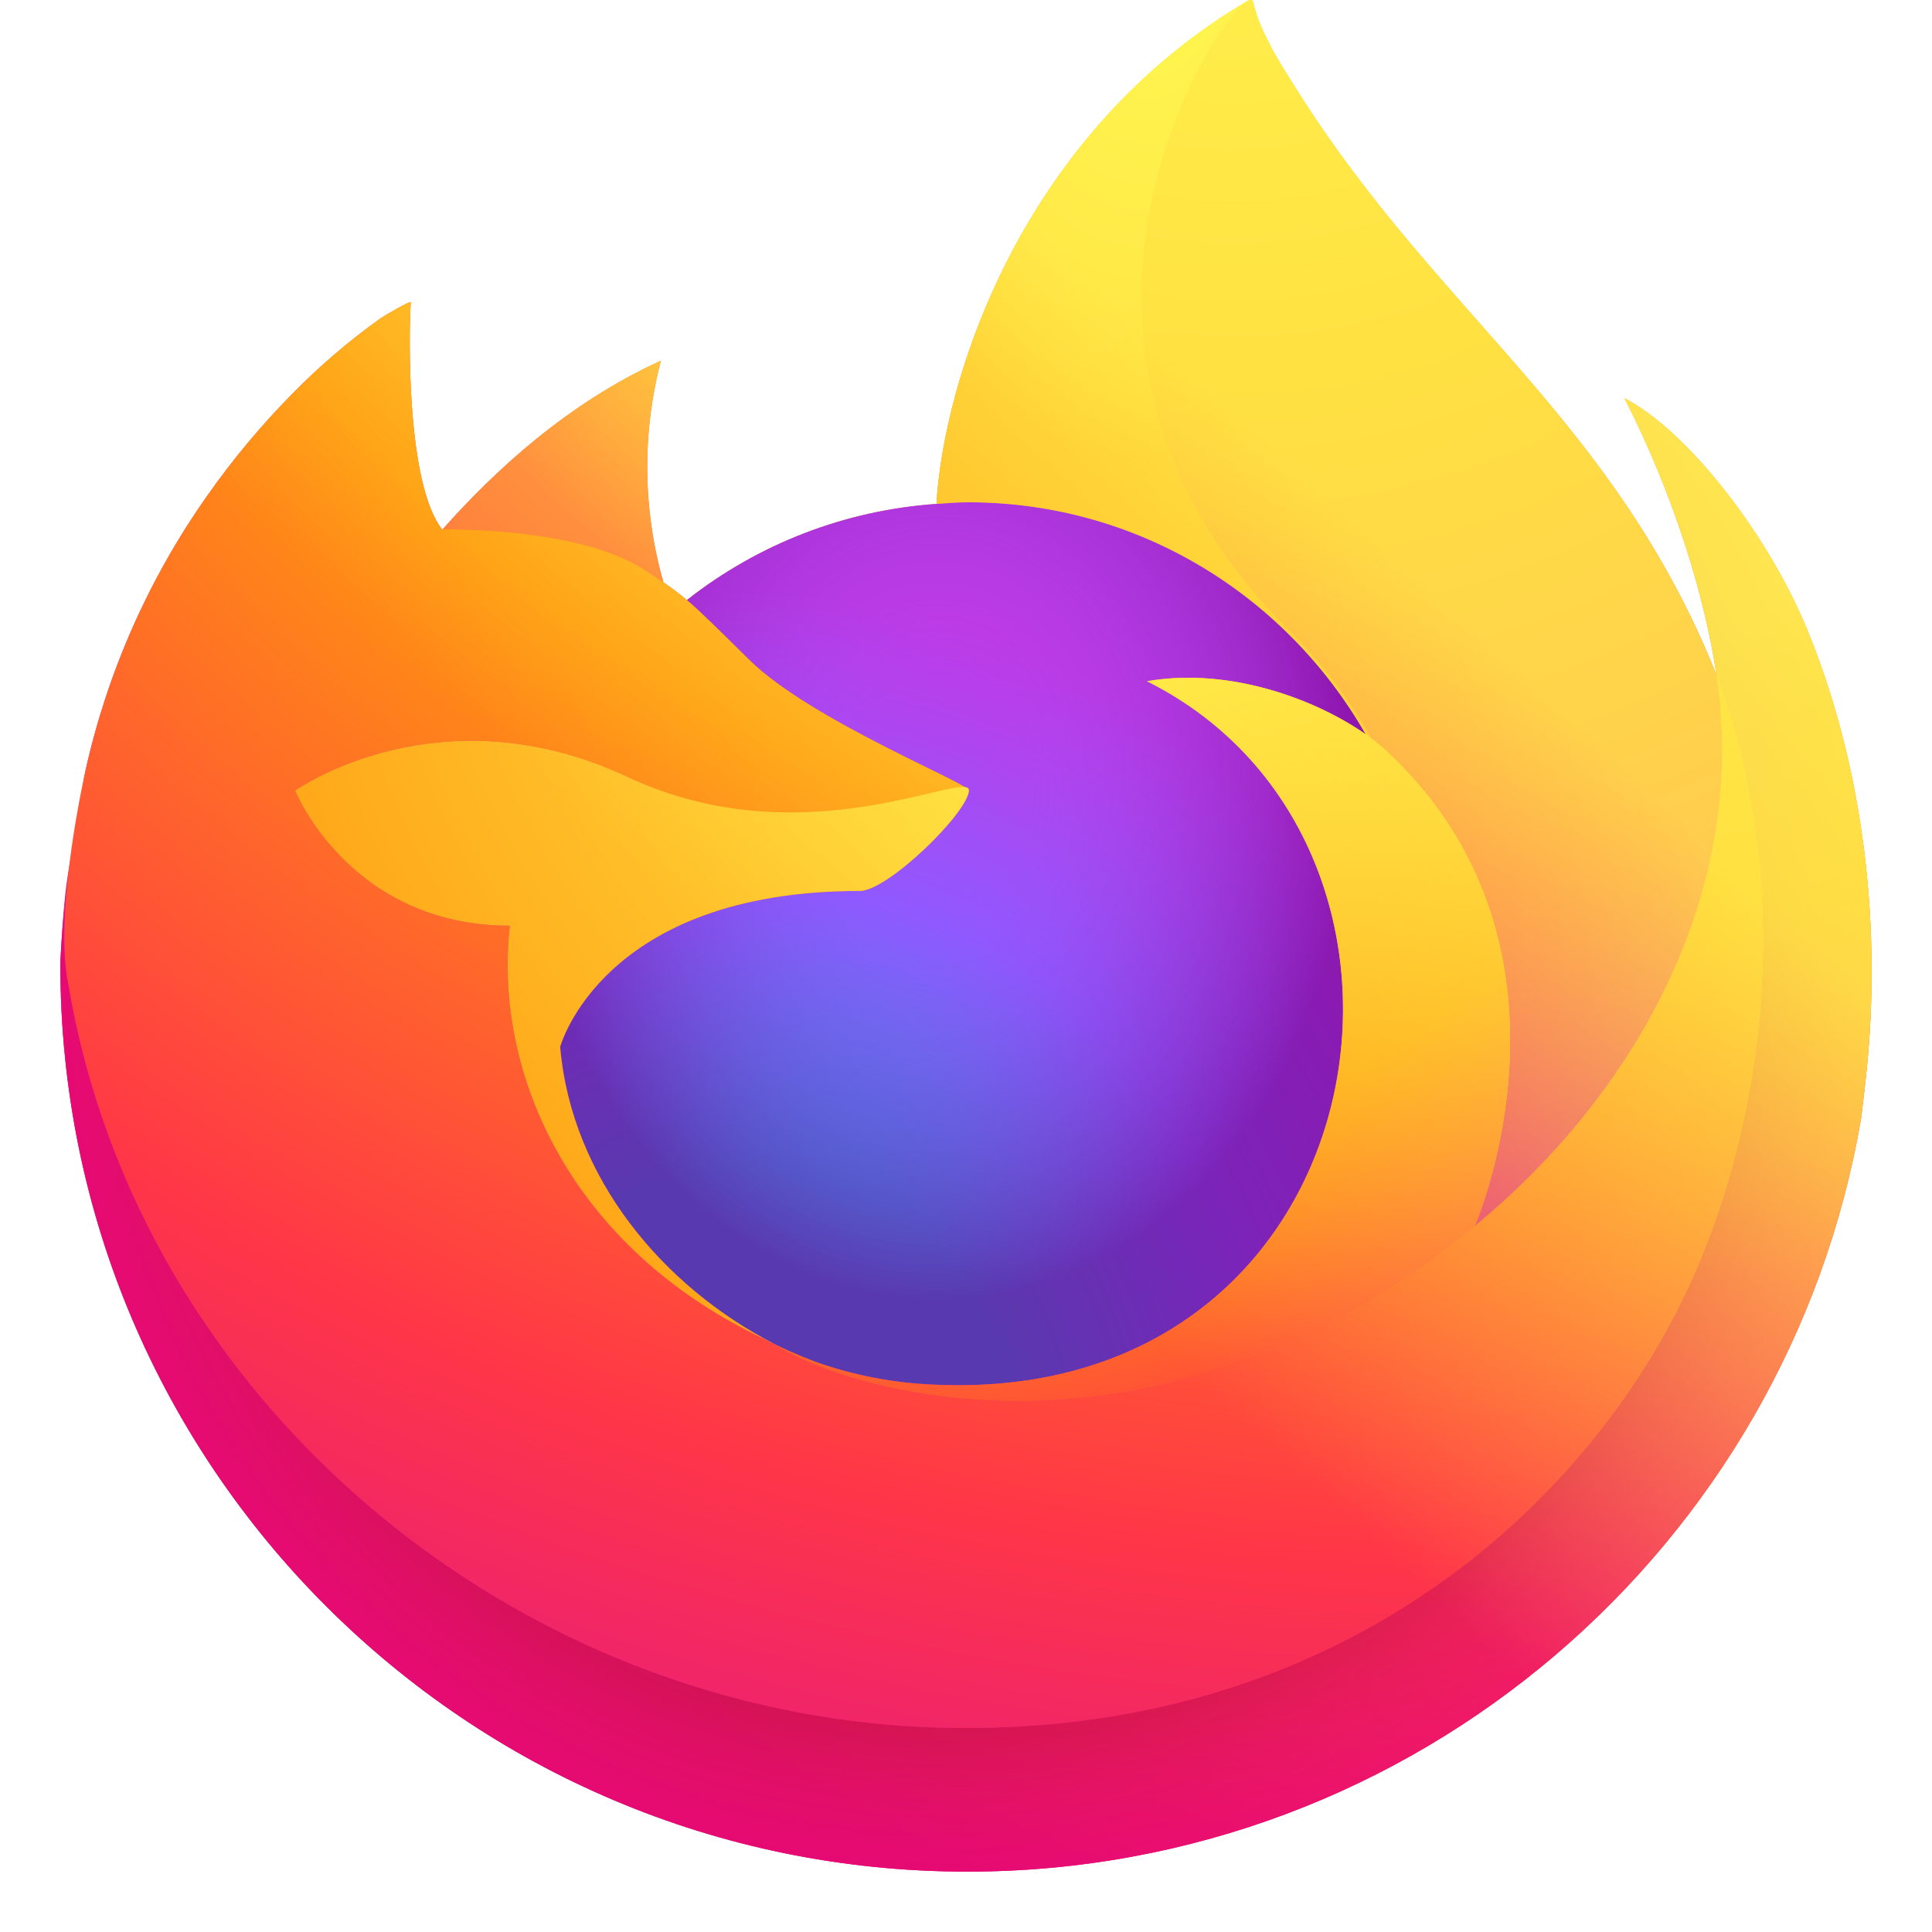
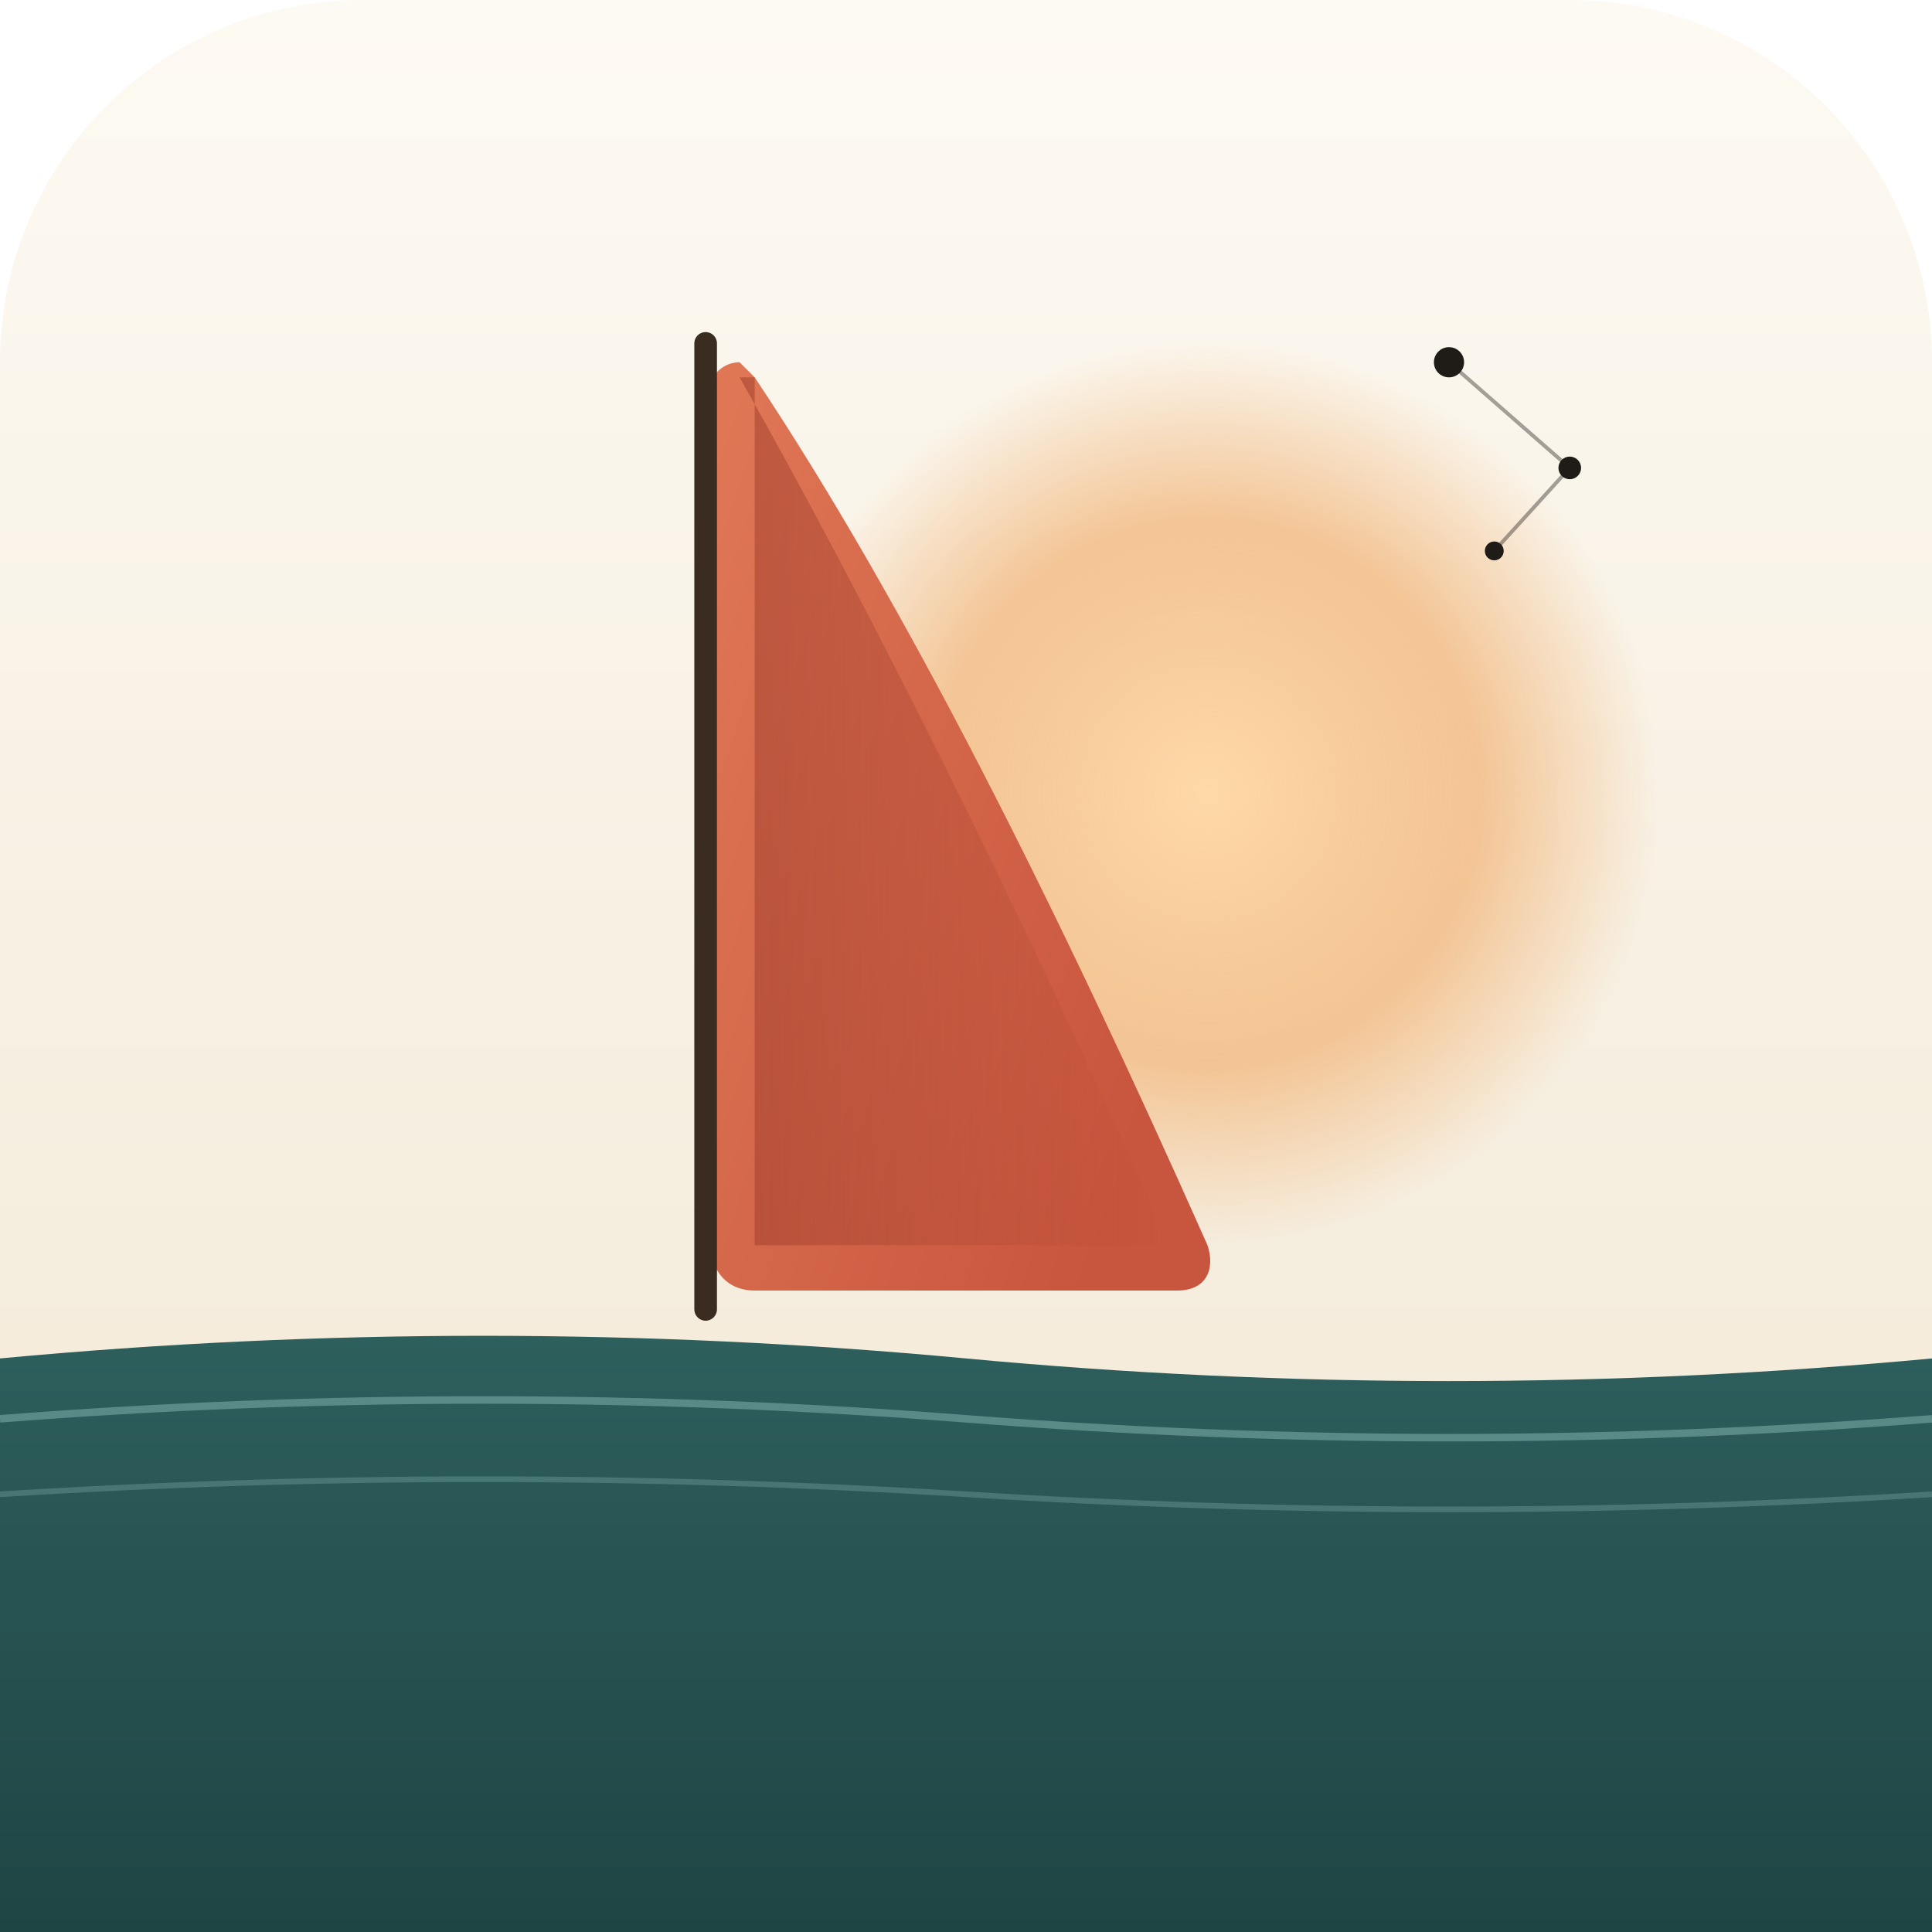
- <svg xmlns="http://www.w3.org/2000/svg" width="512" height="512">
+ <svg xmlns="http://www.w3.org/2000/svg" width="512" height="512" viewBox="0 0 512 512" role="img" aria-label="Vela">
  <defs>
-     <radialGradient id="g" cx="210%" cy="-100%" r="290%">
-       <stop offset=".1" stop-color="#ffe226" />
-       <stop offset=".79" stop-color="#ff7139" />
+     <linearGradient id="vela-sky" x1="0" y1="0" x2="0" y2="1">
+       <stop offset="0" stop-color="#FDFAF3" />
+       <stop offset="1" stop-color="#F1E6D2" />
+     </linearGradient>
+     <linearGradient id="vela-sail" x1="0" y1="0" x2="1" y2="0.6">
+       <stop offset="0" stop-color="#E07856" />
+       <stop offset="1" stop-color="#C8553D" />
+     </linearGradient>
+     <linearGradient id="vela-sail-shadow" x1="0" y1="0" x2="1" y2="0">
+       <stop offset="0" stop-color="#9C3B2A" stop-opacity="0.5" />
+       <stop offset="1" stop-color="#9C3B2A" stop-opacity="0" />
+     </linearGradient>
+     <linearGradient id="vela-sea" x1="0" y1="0" x2="0" y2="1">
+       <stop offset="0" stop-color="#2D5F5D" />
+       <stop offset="1" stop-color="#1F4444" />
+     </linearGradient>
+     <radialGradient id="vela-sun" cx="0.5" cy="0.5" r="0.5">
+       <stop offset="0" stop-color="#FFD9A8" />
+       <stop offset="0.6" stop-color="#F2B980" stop-opacity="0.8" />
+       <stop offset="1" stop-color="#F2B980" stop-opacity="0" />
    </radialGradient>
-     <radialGradient id="c" cx="49%" cy="40%" r="128%" gradientTransform="matrix(.82 0 0 1 .088 0)">
-       <stop offset=".3" stop-color="#960e18" />
-       <stop offset=".35" stop-color="#b11927" stop-opacity=".74" />
-       <stop offset=".43" stop-color="#db293d" stop-opacity=".34" />
-       <stop offset=".5" stop-color="#f5334b" stop-opacity=".09" />
-       <stop offset=".53" stop-color="#ff3750" stop-opacity="0" />
-     </radialGradient>
-     <radialGradient id="d" cx="48%" cy="-12%" r="140%">
-       <stop offset=".13" stop-color="#fff44f" />
-       <stop offset=".53" stop-color="#ff980e" />
-     </radialGradient>
-     <radialGradient id="e" cx="22.76%" cy="110.11%" r="100%">
-       <stop offset=".35" stop-color="#3a8ee6" />
-       <stop offset=".67" stop-color="#9059ff" />
-       <stop offset="1" stop-color="#c139e6" />
-     </radialGradient>
-     <radialGradient id="f" cx="52%" cy="33%" r="59%" gradientTransform="scale(.9 1)">
-       <stop offset=".21" stop-color="#9059ff" stop-opacity="0" />
-       <stop offset=".97" stop-color="#6e008b" stop-opacity=".6" />
-     </radialGradient>
-     <radialGradient id="b" cx="87.4%" cy="-12.9%" r="128%" gradientTransform="matrix(.8 0 0 1 .178 .129)">
-       <stop offset=".13" stop-color="#ffbd4f" />
-       <stop offset=".28" stop-color="#ff980e" />
-       <stop offset=".47" stop-color="#ff3750" />
-       <stop offset=".78" stop-color="#eb0878" />
-       <stop offset=".86" stop-color="#e50080" />
-     </radialGradient>
-     <radialGradient id="h" cx="84%" cy="-41%" r="180%">
-       <stop offset=".11" stop-color="#fff44f" />
-       <stop offset=".46" stop-color="#ff980e" />
-       <stop offset=".72" stop-color="#ff3647" />
-       <stop offset=".9" stop-color="#e31587" />
-     </radialGradient>
-     <radialGradient id="i" cx="16.1%" cy="-18.6%" r="348.8%" gradientTransform="scale(1 .47) rotate(84 .279 -.297)">
-       <stop offset="0" stop-color="#fff44f" />
-       <stop offset=".3" stop-color="#ff980e" />
-       <stop offset=".57" stop-color="#ff3647" />
-       <stop offset=".74" stop-color="#e31587" />
-     </radialGradient>
-     <radialGradient id="j" cx="18.9%" cy="-42.5%" r="238.4%">
-       <stop offset=".14" stop-color="#fff44f" />
-       <stop offset=".48" stop-color="#ff980e" />
-       <stop offset=".66" stop-color="#ff3647" />
-       <stop offset=".9" stop-color="#e31587" />
-     </radialGradient>
-     <radialGradient id="k" cx="159.3%" cy="-44.72%" r="313.1%">
-       <stop offset=".09" stop-color="#fff44f" />
-       <stop offset=".63" stop-color="#ff980e" />
-     </radialGradient>
-     <linearGradient id="a" x1="87.25%" y1="15.5%" x2="9.4%" y2="93.1%">
-       <stop offset=".05" stop-color="#fff44f" />
-       <stop offset=".37" stop-color="#ff980e" />
-       <stop offset=".53" stop-color="#ff3647" />
-       <stop offset=".7" stop-color="#e31587" />
-     </linearGradient>
-     <linearGradient id="l" x1="80%" y1="14%" x2="18%" y2="84%">
-       <stop offset=".17" stop-color="#fff44f" stop-opacity=".8" />
-       <stop offset=".6" stop-color="#fff44f" stop-opacity="0" />
-     </linearGradient>
  </defs>
-   <path d="M478.711 166.353c-10.445-25.124-31.6-52.248-48.212-60.821 13.52 26.505 21.345 53.093 24.335 72.936 0 .039.015.136.047.4C427.706 111.135 381.627 83.823 344 24.355c-1.9-3.007-3.805-6.022-5.661-9.2a73.716 73.716 0 01-2.646-4.972A43.7 43.7 0 01332.1.677a.626.626 0 00-.546-.644.818.818 0 00-.451 0c-.034.012-.084.051-.12.065-.053.021-.12.069-.176.1.027-.036.083-.117.1-.136-60.37 35.356-80.85 100.761-82.732 133.484a120.249 120.249 0 00-66.142 25.488 71.355 71.355 0 00-6.225-4.7 111.338 111.338 0 01-.674-58.732c-24.688 11.241-43.89 29.01-57.85 44.7h-.111c-9.527-12.067-8.855-51.873-8.312-60.184-.114-.515-7.107 3.63-8.023 4.255a175.073 175.073 0 00-23.486 20.12 210.478 210.478 0 00-22.442 26.913c0 .012-.007.026-.011.038 0-.013.007-.026.011-.038a202.838 202.838 0 00-32.247 72.805c-.115.521-.212 1.061-.324 1.586-.452 2.116-2.08 12.7-2.365 15-.022.177-.032.347-.053.524a229.066 229.066 0 00-3.9 33.157c0 .41-.025.816-.025 1.227C16 388.418 123.6 496 256.324 496c118.865 0 217.56-86.288 236.882-199.63.407-3.076.733-6.168 1.092-9.271 4.777-41.21-.53-84.525-15.587-120.746zM201.716 354.447c1.124.537 2.18 1.124 3.334 1.639.048.033.114.07.163.1a126.191 126.191 0 01-3.497-1.739zm55.053-144.93zm198.131-30.59l-.032-.233c.012.085.027.174.04.259z" fill="url(#a)" />
-   <path d="M478.711 166.353c-10.445-25.124-31.6-52.248-48.212-60.821 13.52 26.505 21.345 53.093 24.335 72.936 0-.058.011.048.036.226.012.085.027.174.04.259 22.675 61.47 10.322 123.978-7.479 162.175-27.539 59.1-94.215 119.67-198.576 116.716C136.1 454.651 36.766 370.988 18.223 261.41c-3.379-17.28 0-26.054 1.7-40.084-2.071 10.816-2.86 13.94-3.9 33.157 0 .41-.025.816-.025 1.227C16 388.418 123.6 496 256.324 496c118.865 0 217.56-86.288 236.882-199.63.407-3.076.733-6.168 1.092-9.271 4.777-41.21-.53-84.525-15.587-120.746z" fill="url(#b)" />
-   <path d="M478.711 166.353c-10.445-25.124-31.6-52.248-48.212-60.821 13.52 26.505 21.345 53.093 24.335 72.936 0-.058.011.048.036.226.012.085.027.174.04.259 22.675 61.47 10.322 123.978-7.479 162.175-27.539 59.1-94.215 119.67-198.576 116.716C136.1 454.651 36.766 370.988 18.223 261.41c-3.379-17.28 0-26.054 1.7-40.084-2.071 10.816-2.86 13.94-3.9 33.157 0 .41-.025.816-.025 1.227C16 388.418 123.6 496 256.324 496c118.865 0 217.56-86.288 236.882-199.63.407-3.076.733-6.168 1.092-9.271 4.777-41.21-.53-84.525-15.587-120.746z" fill="url(#c)" />
-   <path d="M361.922 194.6c.524.368 1 .734 1.493 1.1a130.706 130.706 0 00-22.31-29.112C266.4 91.892 321.516 4.626 330.811.194c.027-.036.083-.117.1-.136-60.37 35.356-80.85 100.761-82.732 133.484 2.8-.194 5.592-.429 8.442-.429 45.051 0 84.289 24.77 105.301 61.487z" fill="url(#d)" />
-   <path d="M256.772 209.514c-.393 5.978-21.514 26.593-28.9 26.593-68.339 0-79.432 41.335-79.432 41.335 3.027 34.81 27.261 63.475 56.611 78.643 1.339.692 2.694 1.317 4.05 1.935a132.768 132.768 0 007.059 2.886 106.743 106.743 0 0031.271 6.031c119.78 5.618 142.986-143.194 56.545-186.408 22.137-3.85 45.115 5.053 57.947 14.067-21.012-36.714-60.25-61.484-105.3-61.484-2.85 0-5.641.235-8.442.429a120.249 120.249 0 00-66.142 25.488c3.664 3.1 7.8 7.244 16.514 15.828 16.302 16.067 58.13 32.705 58.219 34.657z" fill="url(#e)" />
-   <path d="M256.772 209.514c-.393 5.978-21.514 26.593-28.9 26.593-68.339 0-79.432 41.335-79.432 41.335 3.027 34.81 27.261 63.475 56.611 78.643 1.339.692 2.694 1.317 4.05 1.935a132.768 132.768 0 007.059 2.886 106.743 106.743 0 0031.271 6.031c119.78 5.618 142.986-143.194 56.545-186.408 22.137-3.85 45.115 5.053 57.947 14.067-21.012-36.714-60.25-61.484-105.3-61.484-2.85 0-5.641.235-8.442.429a120.249 120.249 0 00-66.142 25.488c3.664 3.1 7.8 7.244 16.514 15.828 16.302 16.067 58.13 32.705 58.219 34.657z" fill="url(#f)" />
-   <path d="M170.829 151.036a244.042 244.042 0 014.981 3.3 111.338 111.338 0 01-.674-58.732c-24.688 11.241-43.89 29.01-57.85 44.7 1.155-.033 36.014-.66 53.543 10.732z" fill="url(#g)" />
-   <path d="M18.223 261.41C36.766 370.988 136.1 454.651 248.855 457.844c104.361 2.954 171.037-57.62 198.576-116.716 17.8-38.2 30.154-100.7 7.479-162.175l-.008-.026-.032-.233c-.025-.178-.04-.284-.036-.226 0 .039.015.136.047.4 8.524 55.661-19.79 109.584-64.051 146.044l-.133.313c-86.245 70.223-168.774 42.368-185.484 30.966a144.108 144.108 0 01-3.5-1.743c-50.282-24.029-71.054-69.838-66.6-109.124-42.457 0-56.934-35.809-56.934-35.809s38.119-27.179 88.358-3.541c46.53 21.893 90.228 3.543 90.233 3.541-.089-1.952-41.917-18.59-58.223-34.656-8.713-8.584-12.85-12.723-16.514-15.828a71.355 71.355 0 00-6.225-4.7 282.929 282.929 0 00-4.981-3.3c-17.528-11.392-52.388-10.765-53.543-10.735h-.111c-9.527-12.067-8.855-51.873-8.312-60.184-.114-.515-7.107 3.63-8.023 4.255a175.073 175.073 0 00-23.486 20.12 210.478 210.478 0 00-22.442 26.919c0 .012-.007.026-.011.038 0-.013.007-.026.011-.038a202.838 202.838 0 00-32.247 72.805c-.115.521-8.65 37.842-4.44 57.199z" fill="url(#h)" />
-   <path d="M341.105 166.587a130.706 130.706 0 0122.31 29.112c1.323.994 2.559 1.985 3.608 2.952 54.482 50.2 25.936 121.2 23.807 126.26 44.261-36.46 72.575-90.383 64.051-146.044C427.706 111.135 381.627 83.823 344 24.355c-1.9-3.007-3.805-6.022-5.661-9.2a73.716 73.716 0 01-2.646-4.972A43.7 43.7 0 01332.1.677a.626.626 0 00-.546-.644.818.818 0 00-.451 0c-.034.012-.084.051-.12.065-.053.021-.12.069-.176.1-9.291 4.428-64.407 91.694 10.298 166.389z" fill="url(#i)" />
-   <path d="M367.023 198.651c-1.049-.967-2.285-1.958-3.608-2.952-.489-.368-.969-.734-1.493-1.1-12.832-9.014-35.81-17.917-57.947-14.067 86.441 43.214 63.235 192.026-56.545 186.408a106.743 106.743 0 01-31.271-6.031 134.51 134.51 0 01-7.059-2.886c-1.356-.618-2.711-1.243-4.05-1.935.048.033.114.07.163.1 16.71 11.4 99.239 39.257 185.484-30.966l.133-.313c2.129-5.054 30.675-76.057-23.807-126.258z" fill="url(#j)" />
-   <path d="M148.439 277.443s11.093-41.335 79.432-41.335c7.388 0 28.509-20.615 28.9-26.593s-43.7 18.352-90.233-3.541c-50.239-23.638-88.358 3.541-88.358 3.541s14.477 35.809 56.934 35.809c-4.453 39.286 16.319 85.1 66.6 109.124 1.124.537 2.18 1.124 3.334 1.639-29.348-15.169-53.582-43.834-56.609-78.644z" fill="url(#k)" />
-   <path d="M478.711 166.353c-10.445-25.124-31.6-52.248-48.212-60.821 13.52 26.505 21.345 53.093 24.335 72.936 0 .039.015.136.047.4C427.706 111.135 381.627 83.823 344 24.355c-1.9-3.007-3.805-6.022-5.661-9.2a73.716 73.716 0 01-2.646-4.972A43.7 43.7 0 01332.1.677a.626.626 0 00-.546-.644.818.818 0 00-.451 0c-.034.012-.084.051-.12.065-.053.021-.12.069-.176.1.027-.036.083-.117.1-.136-60.37 35.356-80.85 100.761-82.732 133.484 2.8-.194 5.592-.429 8.442-.429 45.053 0 84.291 24.77 105.3 61.484-12.832-9.014-35.81-17.917-57.947-14.067 86.441 43.214 63.235 192.026-56.545 186.408a106.743 106.743 0 01-31.271-6.031 134.51 134.51 0 01-7.059-2.886c-1.356-.618-2.711-1.243-4.05-1.935.048.033.114.07.163.1a144.108 144.108 0 01-3.5-1.743c1.124.537 2.18 1.124 3.334 1.639-29.35-15.168-53.584-43.833-56.611-78.643 0 0 11.093-41.335 79.432-41.335 7.388 0 28.509-20.615 28.9-26.593-.089-1.952-41.917-18.59-58.223-34.656-8.713-8.584-12.85-12.723-16.514-15.828a71.355 71.355 0 00-6.225-4.7 111.338 111.338 0 01-.674-58.732c-24.688 11.241-43.89 29.01-57.85 44.7h-.111c-9.527-12.067-8.855-51.873-8.312-60.184-.114-.515-7.107 3.63-8.023 4.255a175.073 175.073 0 00-23.486 20.12 210.478 210.478 0 00-22.435 26.916c0 .012-.007.026-.011.038 0-.013.007-.026.011-.038a202.838 202.838 0 00-32.247 72.805c-.115.521-.212 1.061-.324 1.586-.452 2.116-2.486 12.853-2.77 15.156-.022.177.021-.176 0 0a279.565 279.565 0 00-3.544 33.53c0 .41-.025.816-.025 1.227C16 388.418 123.6 496 256.324 496c118.865 0 217.56-86.288 236.882-199.63.407-3.076.733-6.168 1.092-9.271 4.777-41.21-.53-84.525-15.587-120.746zm-23.841 12.341c.012.085.027.174.04.259l-.008-.026-.032-.233z" fill="url(#l)" />
+   <rect width="512" height="512" rx="96" fill="url(#vela-sky)" />
+   <circle cx="320" cy="210" r="120" fill="url(#vela-sun)" />
+   <path d="M 196 96 C 196 96 196 96 200 100            C 240 160 280 240 320 330            C 322 336 320 342 312 342            L 200 342            C 192 342 188 336 188 328            L 188 104            C 188 99 192 96 196 96 Z" fill="url(#vela-sail)" />
+   <path d="M 196 100 C 230 160 270 240 310 330 L 200 330 L 200 100 Z" fill="url(#vela-sail-shadow)" />
+   <rect x="184" y="88" width="6" height="262" rx="3" fill="#3A2C20" />
+   <path d="M 0 360 Q 128 348 256 360 T 512 360 L 512 512 L 0 512 Z" fill="url(#vela-sea)" />
+   <path d="M 0 376 Q 128 366 256 376 T 512 376" stroke="#7FB0AC" stroke-width="2" fill="none" opacity="0.55" />
+   <path d="M 0 396 Q 128 388 256 396 T 512 396" stroke="#7FB0AC" stroke-width="1.5" fill="none" opacity="0.35" />
+   <g fill="#1F1B16">
+     <circle cx="384" cy="96" r="4" />
+     <circle cx="416" cy="124" r="3" />
+     <circle cx="396" cy="146" r="2.5" />
+   </g>
+   <g stroke="#1F1B16" stroke-width="1" opacity="0.4">
+     <line x1="384" y1="96" x2="416" y2="124" />
+     <line x1="416" y1="124" x2="396" y2="146" />
+   </g>
</svg>
